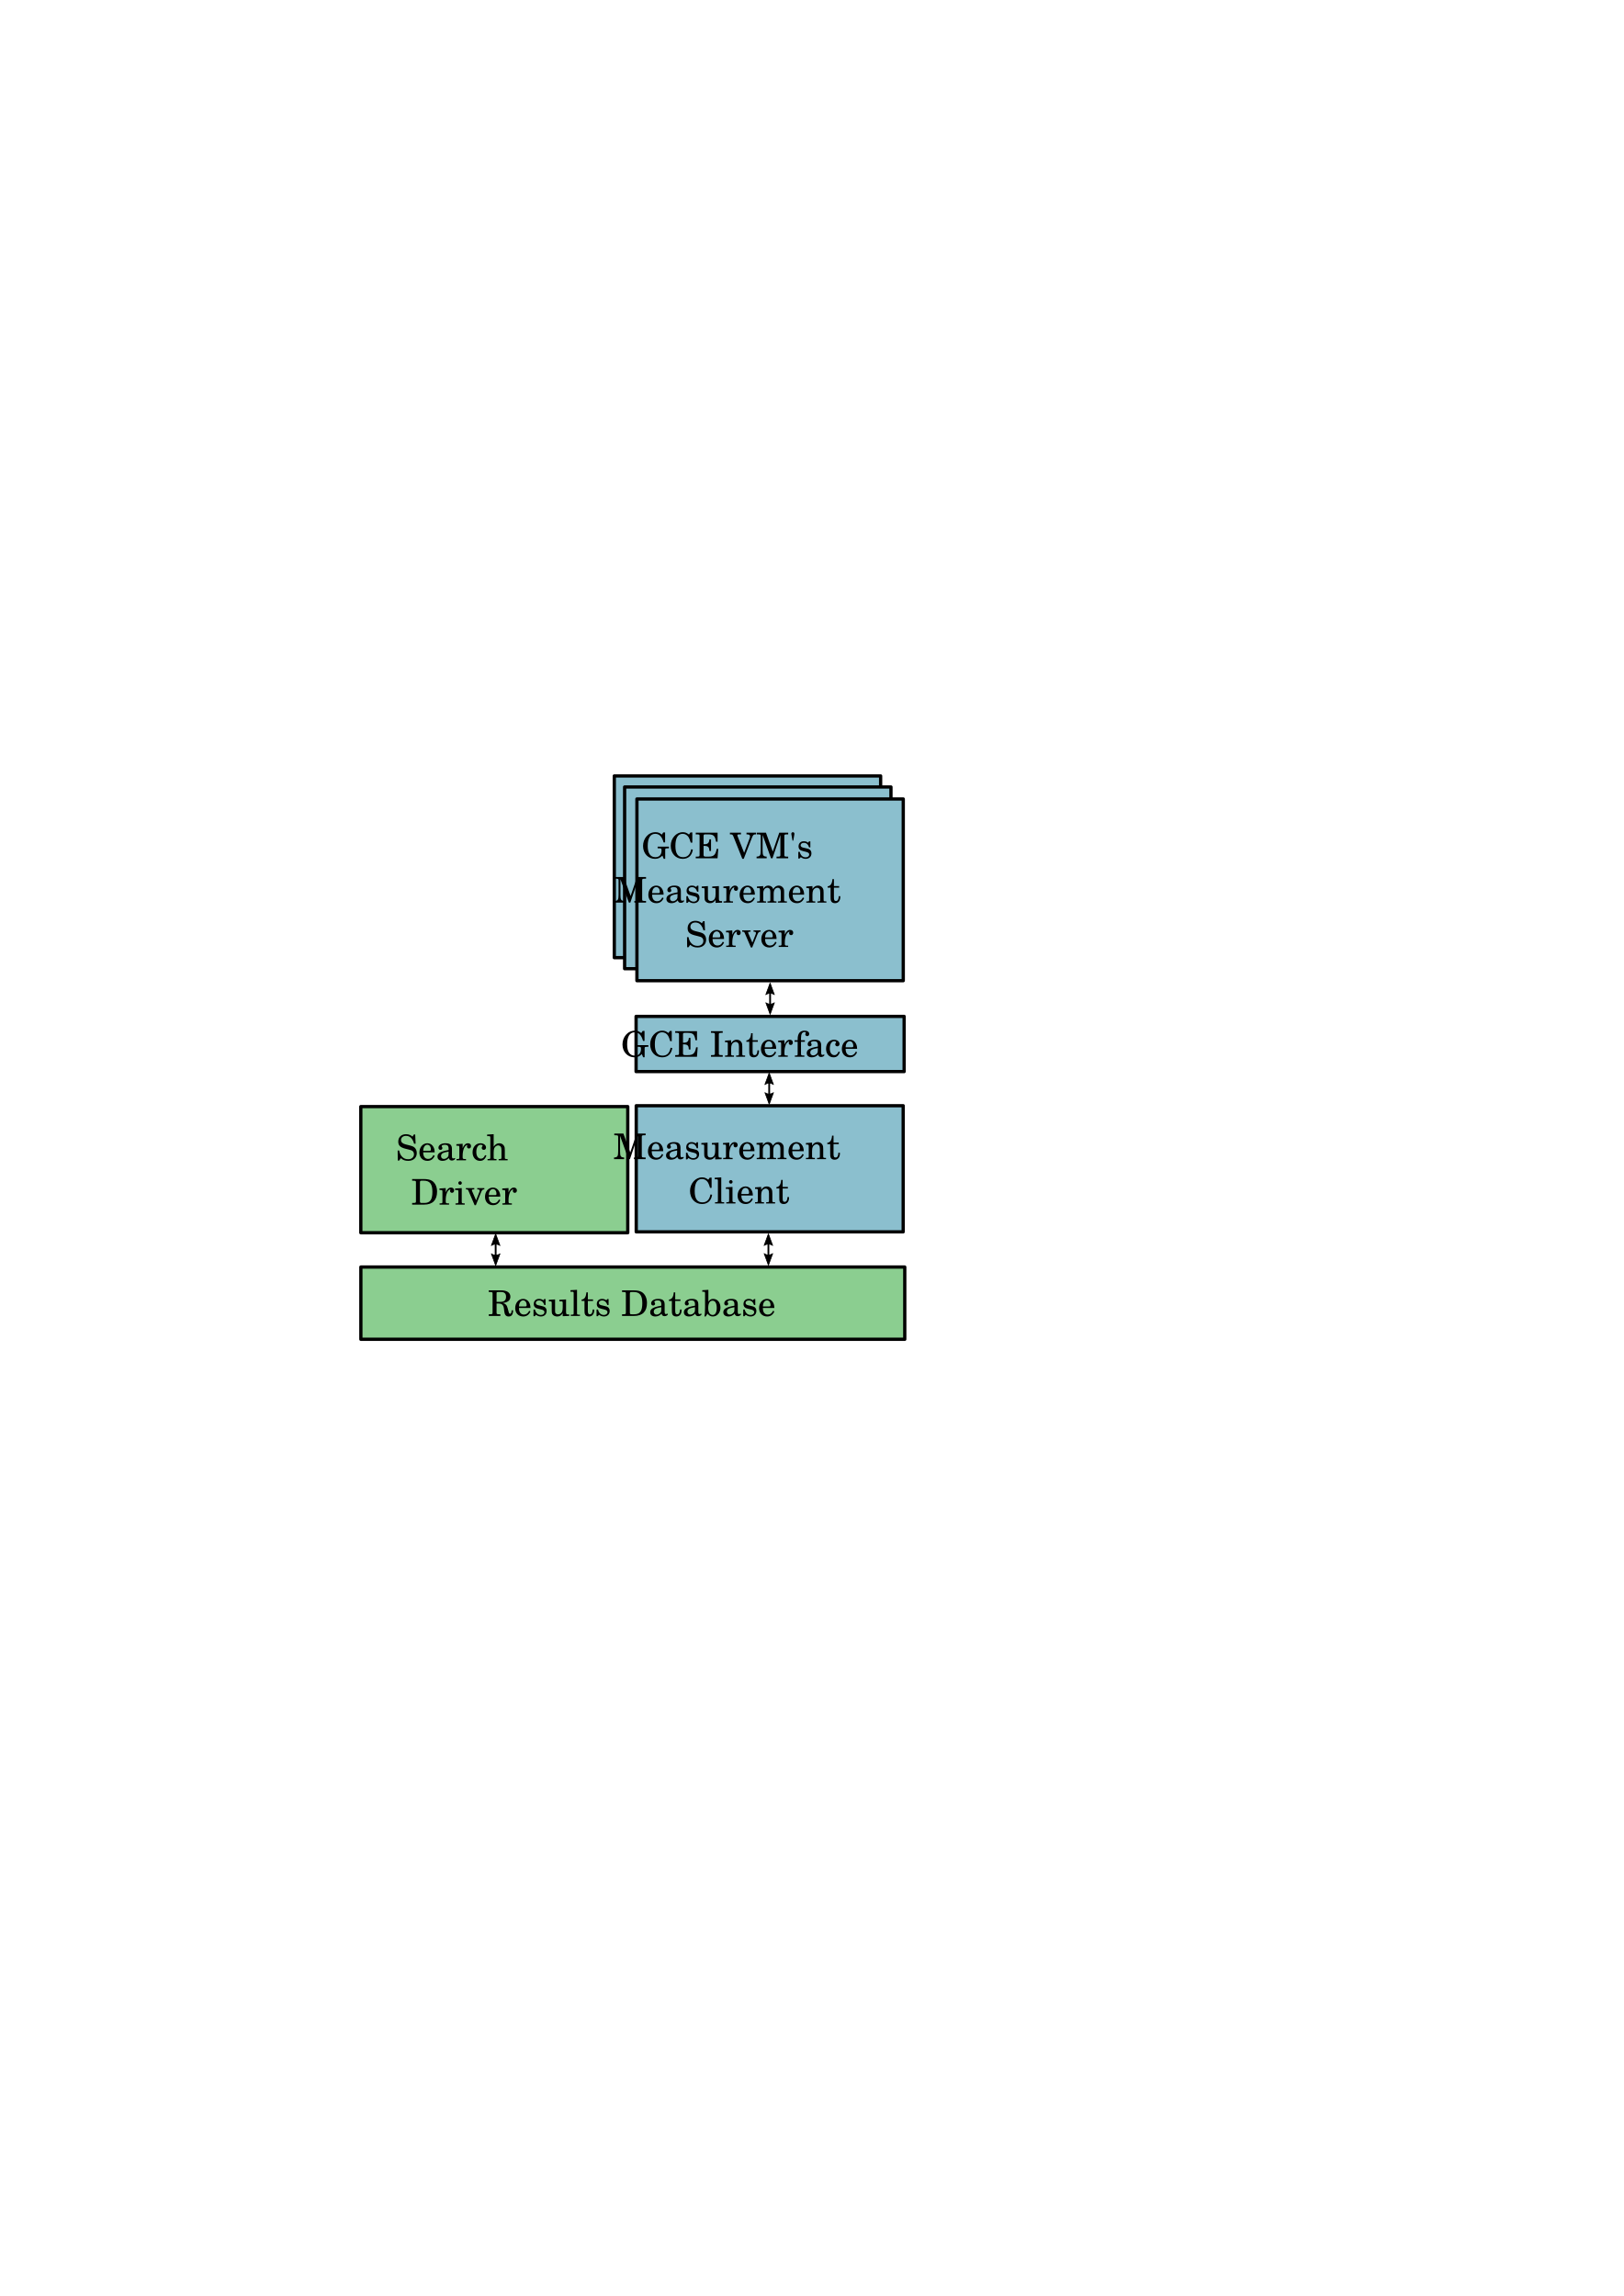
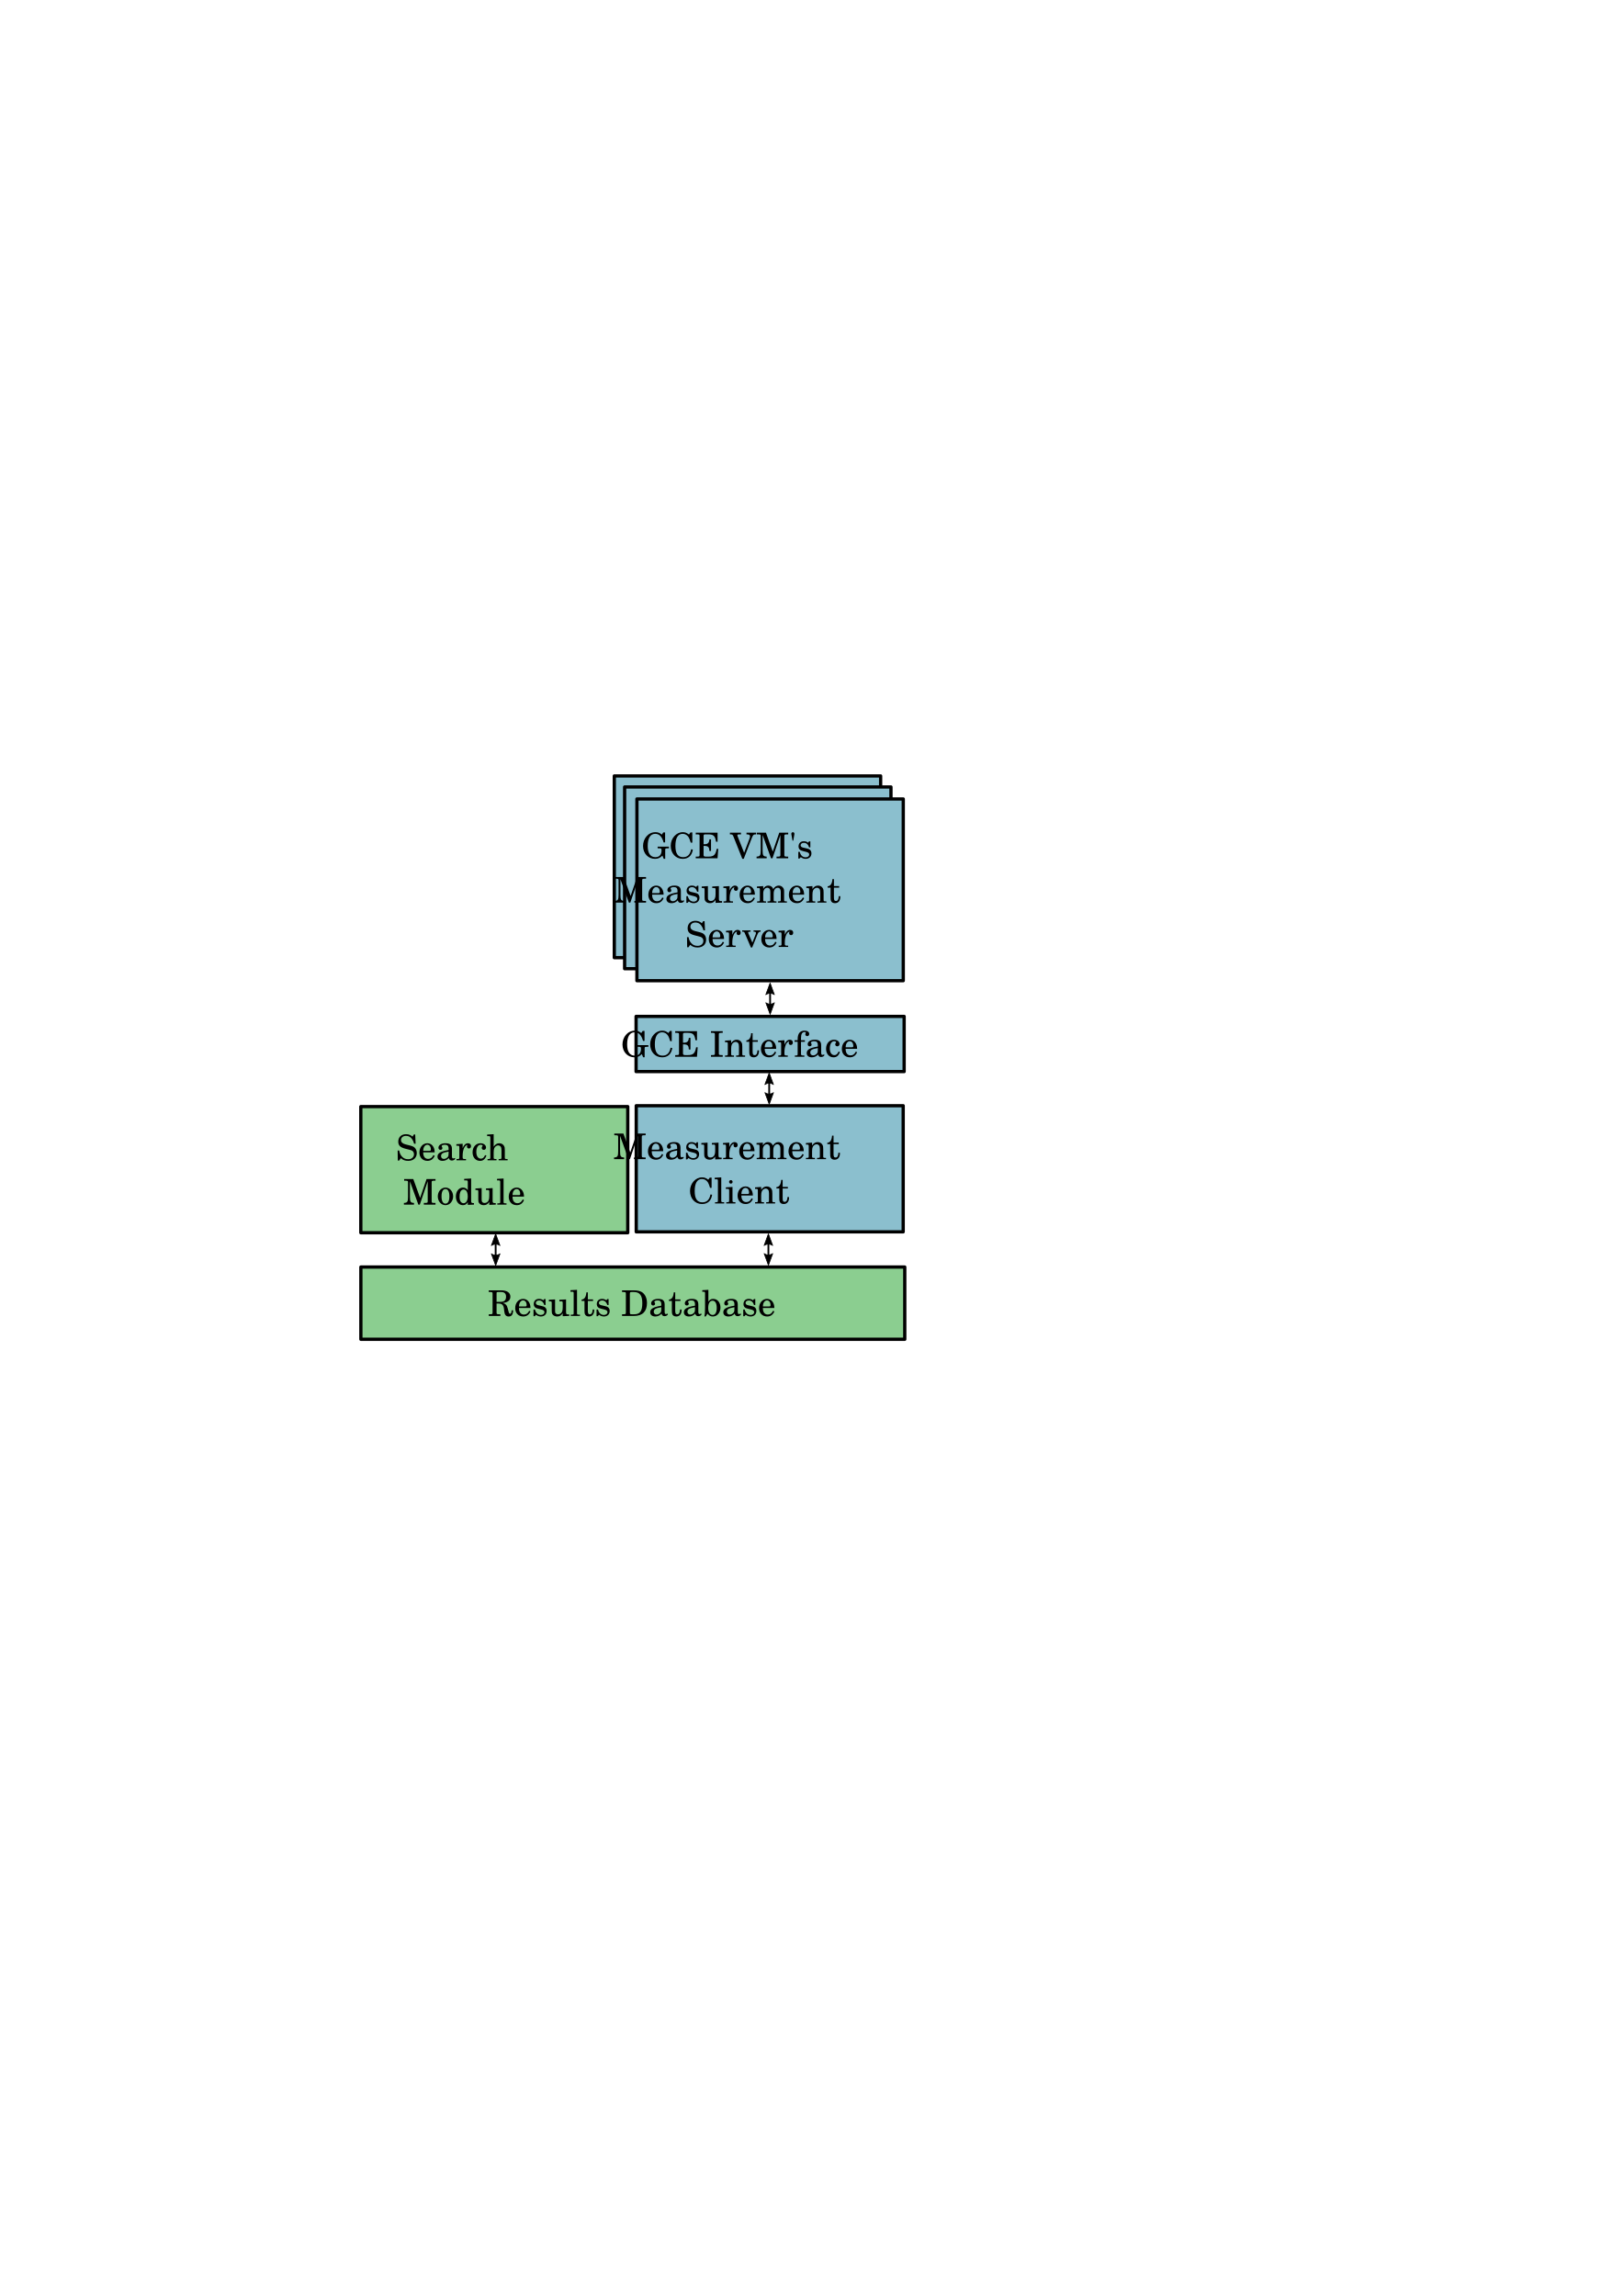
<svg xmlns="http://www.w3.org/2000/svg" xmlns:ns1="http://www.openswatchbook.org/uri/2009/osb" width="210mm" height="297mm" viewBox="0 0 744.094 1052.362" id="svg2" version="1.1">
  <defs id="defs4">
    <marker style="overflow:visible;" id="Arrow2Mend" refX="0.0" refY="0.0" orient="auto">
      <path transform="scale(0.6) rotate(180) translate(0,0)" d="M 8.719,4.034 L -2.207,0.016 L 8.719,-4.002 C 6.973,-1.63 6.983,1.616 8.719,4.034 z " style="fill-rule:evenodd;stroke-width:0.625;stroke-linejoin:round;stroke:#000000;stroke-opacity:1;fill:#000000;fill-opacity:1" id="path5740" />
    </marker>
    <marker style="overflow:visible" id="Arrow2Mstart" refX="0.0" refY="0.0" orient="auto">
      <path transform="scale(0.6) translate(0,0)" d="M 8.719,4.034 L -2.207,0.016 L 8.719,-4.002 C 6.973,-1.63 6.983,1.616 8.719,4.034 z " style="fill-rule:evenodd;stroke-width:0.625;stroke-linejoin:round;stroke:#000000;stroke-opacity:1;fill:#000000;fill-opacity:1" id="path5737" />
    </marker>
    <marker style="overflow:visible" id="TriangleInL" refX="0.0" refY="0.0" orient="auto">
      <path transform="scale(-0.8)" style="fill-rule:evenodd;stroke:#000000;stroke-width:1pt;stroke-opacity:1;fill:#000000;fill-opacity:1" d="M 5.77,0.0 L -2.88,5.0 L -2.88,-5.0 L 5.77,0.0 z " id="path5846" />
    </marker>
    <marker style="overflow:visible;" id="marker7203" refX="0.0" refY="0.0" orient="auto">
      <path transform="scale(0.8) rotate(180) translate(12.5,0)" style="fill-rule:evenodd;stroke:#000000;stroke-width:1pt;stroke-opacity:1;fill:#000000;fill-opacity:1" d="M 0.0,0.0 L 5.0,-5.0 L -12.5,0.0 L 5.0,5.0 L 0.0,0.0 z " id="path7205" />
    </marker>
    <marker style="overflow:visible" id="Tail" refX="0.0" refY="0.0" orient="auto">
      <g style="stroke:#000000;stroke-opacity:1;fill:#000000;fill-opacity:1" transform="scale(-1.2)" id="g5749">
        <path style="fill:#000000;fill-rule:evenodd;stroke:#000000;stroke-width:0.8;stroke-linecap:round;stroke-opacity:1;fill-opacity:1" d="M -3.805,-3.959 L 0.544,0" id="path5751" />
        <path style="fill:#000000;fill-rule:evenodd;stroke:#000000;stroke-width:0.8;stroke-linecap:round;stroke-opacity:1;fill-opacity:1" d="M -1.287,-3.959 L 3.062,0" id="path5753" />
        <path style="fill:#000000;fill-rule:evenodd;stroke:#000000;stroke-width:0.8;stroke-linecap:round;stroke-opacity:1;fill-opacity:1" d="M 1.305,-3.959 L 5.654,0" id="path5755" />
        <path style="fill:#000000;fill-rule:evenodd;stroke:#000000;stroke-width:0.8;stroke-linecap:round;stroke-opacity:1;fill-opacity:1" d="M -3.805,4.178 L 0.544,0.22" id="path5757" />
        <path style="fill:#000000;fill-rule:evenodd;stroke:#000000;stroke-width:0.8;stroke-linecap:round;stroke-opacity:1;fill-opacity:1" d="M -1.287,4.178 L 3.062,0.22" id="path5759" />
        <path style="fill:#000000;fill-rule:evenodd;stroke:#000000;stroke-width:0.8;stroke-linecap:round;stroke-opacity:1;fill-opacity:1" d="M 1.305,4.178 L 5.654,0.22" id="path5761" />
      </g>
    </marker>
    <marker style="overflow:visible;" id="Arrow1Lend" refX="0.0" refY="0.0" orient="auto">
      <path transform="scale(0.8) rotate(180) translate(12.5,0)" style="fill-rule:evenodd;stroke:#000000;stroke-width:1pt;stroke-opacity:1;fill:#000000;fill-opacity:1" d="M 0.0,0.0 L 5.0,-5.0 L -12.5,0.0 L 5.0,5.0 L 0.0,0.0 z " id="path5716" />
    </marker>
    <marker style="overflow:visible;" id="Arrow2Lend" refX="0.0" refY="0.0" orient="auto">
      <path transform="scale(1.1) rotate(180) translate(1,0)" d="M 8.719,4.034 L -2.207,0.016 L 8.719,-4.002 C 6.973,-1.63 6.983,1.616 8.719,4.034 z " style="fill-rule:evenodd;stroke-width:0.625;stroke-linejoin:round;stroke:#000000;stroke-opacity:1;fill:#000000;fill-opacity:1" id="path5734" />
    </marker>
    <marker style="overflow:visible" id="Arrow1Lstart" refX="0.0" refY="0.0" orient="auto">
      <path transform="scale(0.8) translate(12.5,0)" style="fill-rule:evenodd;stroke:#000000;stroke-width:1pt;stroke-opacity:1;fill:#000000;fill-opacity:1" d="M 0.0,0.0 L 5.0,-5.0 L -12.5,0.0 L 5.0,5.0 L 0.0,0.0 z " id="path5713" />
    </marker>
    <linearGradient ns1:paint="solid" id="linearGradient5594">
      <stop id="stop5596" offset="0" style="stop-color:#dc00ff;stop-opacity:1;" />
    </linearGradient>
    <marker style="overflow:visible" id="Arrow2Mstart-8" refX="0" refY="0" orient="auto">
      <path transform="scale(0.6,0.6)" d="M 8.719,4.034 -2.207,0.016 8.719,-4.002 c -1.745,2.372 -1.735,5.617 -6e-7,8.035 z" style="fill:#000000;fill-opacity:1;fill-rule:evenodd;stroke:#000000;stroke-width:0.625;stroke-linejoin:round;stroke-opacity:1" id="path5737-2" />
    </marker>
    <marker style="overflow:visible" id="Arrow2Mend-8" refX="0" refY="0" orient="auto">
      <path transform="scale(-0.6,-0.6)" d="M 8.719,4.034 -2.207,0.016 8.719,-4.002 c -1.745,2.372 -1.735,5.617 -6e-7,8.035 z" style="fill:#000000;fill-opacity:1;fill-rule:evenodd;stroke:#000000;stroke-width:0.625;stroke-linejoin:round;stroke-opacity:1" id="path5740-5" />
    </marker>
    <marker style="overflow:visible" id="Arrow2Mstart-8-8" refX="0" refY="0" orient="auto">
      <path transform="scale(0.6,0.6)" d="M 8.719,4.034 -2.207,0.016 8.719,-4.002 c -1.745,2.372 -1.735,5.617 -6e-7,8.035 z" style="fill:#000000;fill-opacity:1;fill-rule:evenodd;stroke:#000000;stroke-width:0.625;stroke-linejoin:round;stroke-opacity:1" id="path5737-2-4" />
    </marker>
    <marker style="overflow:visible" id="Arrow2Mend-8-4" refX="0" refY="0" orient="auto">
      <path transform="scale(-0.6,-0.6)" d="M 8.719,4.034 -2.207,0.016 8.719,-4.002 c -1.745,2.372 -1.735,5.617 -6e-7,8.035 z" style="fill:#000000;fill-opacity:1;fill-rule:evenodd;stroke:#000000;stroke-width:0.625;stroke-linejoin:round;stroke-opacity:1" id="path5740-5-4" />
    </marker>
    <marker style="overflow:visible" id="Arrow2Mstart-8-8-2" refX="0" refY="0" orient="auto">
      <path transform="scale(0.6,0.6)" d="M 8.719,4.034 -2.207,0.016 8.719,-4.002 c -1.745,2.372 -1.735,5.617 -6e-7,8.035 z" style="fill:#000000;fill-opacity:1;fill-rule:evenodd;stroke:#000000;stroke-width:0.625;stroke-linejoin:round;stroke-opacity:1" id="path5737-2-4-1" />
    </marker>
    <marker style="overflow:visible" id="Arrow2Mend-8-4-8" refX="0" refY="0" orient="auto">
      <path transform="scale(-0.6,-0.6)" d="M 8.719,4.034 -2.207,0.016 8.719,-4.002 c -1.745,2.372 -1.735,5.617 -6e-7,8.035 z" style="fill:#000000;fill-opacity:1;fill-rule:evenodd;stroke:#000000;stroke-width:0.625;stroke-linejoin:round;stroke-opacity:1" id="path5740-5-4-8" />
    </marker>
  </defs>
  <g id="layer1">
    <rect y="355.653" x="281.512" height="83.285" width="122.055" id="rect3348-0-6-4" style="fill:#8bbfce;fill-opacity:1;fill-rule:evenodd;stroke:#000000;stroke-width:1.5;stroke-linecap:butt;stroke-linejoin:round;stroke-miterlimit:4;stroke-dasharray:none;stroke-opacity:1" />
    <rect y="507.203" x="165.347" height="57.813" width="122.336" id="rect3348" style="fill:#8bce90;fill-opacity:1;fill-rule:evenodd;stroke:#000000;stroke-width:1.5;stroke-linecap:butt;stroke-linejoin:round;stroke-miterlimit:4;stroke-dasharray:none;stroke-opacity:1" />
    <rect y="580.737" x="165.374" height="33.114" width="249.251" id="rect3348-08" style="fill:#8bce90;fill-opacity:1;fill-rule:evenodd;stroke:#000000;stroke-width:1.5;stroke-linecap:butt;stroke-linejoin:round;stroke-miterlimit:4;stroke-dasharray:none;stroke-opacity:1" />
    <path id="path7177" d="m 227.148,566.607 0,12.352" style="fill:none;fill-rule:evenodd;stroke:#000000;stroke-width:0.824;stroke-linecap:butt;stroke-linejoin:miter;stroke-miterlimit:3.8;stroke-dasharray:none;stroke-opacity:1;marker-start:url(#Arrow2Mstart);marker-end:url(#Arrow2Mend)" />
    <path id="path7177-5" d="m 352.138,566.602 0,12.24" style="fill:none;fill-rule:evenodd;stroke:#000000;stroke-width:0.82;stroke-linecap:butt;stroke-linejoin:miter;stroke-miterlimit:3.8;stroke-dasharray:none;stroke-opacity:1;marker-start:url(#Arrow2Mstart-8);marker-end:url(#Arrow2Mend-8)" />
    <text id="text10538" y="603.16" x="223.562" style="font-style:normal;font-variant:normal;font-weight:normal;font-stretch:normal;font-size:20px;line-height:125%;font-family:'TeX Gyre Schola';-inkscape-font-specification:'TeX Gyre Schola';letter-spacing:0px;word-spacing:0px;fill:#000000;fill-opacity:1;stroke:none;stroke-width:1px;stroke-linecap:butt;stroke-linejoin:miter;stroke-opacity:1" xml:space="preserve">
      <tspan style="font-size:16.25px" y="603.16" x="223.562" id="tspan10540">Results Database</tspan>
    </text>
    <text id="text10538-0" y="531.819" x="226.62" style="font-style:normal;font-variant:normal;font-weight:normal;font-stretch:normal;font-size:20px;line-height:125%;font-family:'TeX Gyre Schola';-inkscape-font-specification:'TeX Gyre Schola';text-align:center;letter-spacing:0px;word-spacing:0px;text-anchor:middle;fill:#000000;fill-opacity:1;stroke:none;stroke-width:1px;stroke-linecap:butt;stroke-linejoin:miter;stroke-opacity:1" xml:space="preserve">
      <tspan style="font-size:16.25px;text-align:center;text-anchor:middle" y="531.819" x="228.874" id="tspan10540-3">Search </tspan>
-       <tspan style="font-size:16.25px;text-align:center;text-anchor:middle" y="552.132" x="226.62" id="tspan20662">Driver</tspan>
+       <tspan style="font-size:16.25px;text-align:center;text-anchor:middle" y="552.132" x="226.62" id="tspan20662">Module</tspan>
    </text>
    <rect y="506.799" x="291.567" height="57.813" width="122.336" id="rect3348-0" style="fill:#8bbfce;fill-opacity:1;fill-rule:evenodd;stroke:#000000;stroke-width:1.5;stroke-linecap:butt;stroke-linejoin:round;stroke-miterlimit:4;stroke-dasharray:none;stroke-opacity:1" />
    <text id="text10538-0-6" y="531.294" x="352.556" style="font-style:normal;font-variant:normal;font-weight:normal;font-stretch:normal;font-size:20px;line-height:125%;font-family:'TeX Gyre Schola';-inkscape-font-specification:'TeX Gyre Schola';letter-spacing:0px;word-spacing:0px;fill:#000000;fill-opacity:1;stroke:none;stroke-width:1px;stroke-linecap:butt;stroke-linejoin:miter;stroke-opacity:1" xml:space="preserve">
      <tspan style="font-size:16.25px;text-align:center;text-anchor:middle" y="531.294" x="354.81" id="tspan10540-3-6">Measurement </tspan>
      <tspan id="tspan10578" style="font-size:16.25px;text-align:center;text-anchor:middle" y="551.606" x="352.556">Client</tspan>
    </text>
    <rect y="465.859" x="291.497" height="25.292" width="122.842" id="rect3348-0-3" style="fill:#8bbfce;fill-opacity:1;fill-rule:evenodd;stroke:#000000;stroke-width:1.5;stroke-linecap:butt;stroke-linejoin:round;stroke-miterlimit:4;stroke-dasharray:none;stroke-opacity:1" />
    <path id="path7177-5-9" d="m 352.5,492.83 0,12.24" style="fill:none;fill-rule:evenodd;stroke:#000000;stroke-width:0.82;stroke-linecap:butt;stroke-linejoin:miter;stroke-miterlimit:3.8;stroke-dasharray:none;stroke-opacity:1;marker-start:url(#Arrow2Mstart-8-8);marker-end:url(#Arrow2Mend-8-4)" />
    <text id="text10538-0-6-8" y="484.371" x="352.861" style="font-style:normal;font-variant:normal;font-weight:normal;font-stretch:normal;font-size:20px;line-height:125%;font-family:'TeX Gyre Schola';-inkscape-font-specification:'TeX Gyre Schola';letter-spacing:0px;word-spacing:0px;fill:#000000;fill-opacity:1;stroke:none;stroke-width:1px;stroke-linecap:butt;stroke-linejoin:miter;stroke-opacity:1" xml:space="preserve">
      <tspan id="tspan10578-2" style="font-size:16.25px;text-align:center;text-anchor:middle" y="484.371" x="352.861">GCE Interface</tspan>
    </text>
    <path id="path7177-5-9-6" d="m 352.918,451.63 0,12.24" style="fill:none;fill-rule:evenodd;stroke:#000000;stroke-width:0.82;stroke-linecap:butt;stroke-linejoin:miter;stroke-miterlimit:3.8;stroke-dasharray:none;stroke-opacity:1;marker-start:url(#Arrow2Mstart-8-8-2);marker-end:url(#Arrow2Mend-8-4-8)" />
    <rect y="360.712" x="286.245" height="83.285" width="122.055" id="rect3348-0-6-2" style="fill:#8bbfce;fill-opacity:1;fill-rule:evenodd;stroke:#000000;stroke-width:1.5;stroke-linecap:butt;stroke-linejoin:round;stroke-miterlimit:4;stroke-dasharray:none;stroke-opacity:1" />
    <rect y="366.206" x="291.883" height="83.285" width="122.055" id="rect3348-0-6" style="fill:#8bbfce;fill-opacity:1;fill-rule:evenodd;stroke:#000000;stroke-width:1.5;stroke-linecap:butt;stroke-linejoin:round;stroke-miterlimit:4;stroke-dasharray:none;stroke-opacity:1" />
    <text id="text10538-0-6-0" y="393.402" x="352.731" style="font-style:normal;font-variant:normal;font-weight:normal;font-stretch:normal;font-size:20px;line-height:125%;font-family:'TeX Gyre Schola';-inkscape-font-specification:'TeX Gyre Schola';letter-spacing:0px;word-spacing:0px;fill:#000000;fill-opacity:1;stroke:none;stroke-width:1px;stroke-linecap:butt;stroke-linejoin:miter;stroke-opacity:1" xml:space="preserve">
      <tspan id="tspan17553" style="font-size:16.25px;text-align:center;text-anchor:middle" y="393.402" x="354.985">GCE VM's </tspan>
      <tspan id="tspan17551" style="font-size:16.25px;text-align:center;text-anchor:middle" y="413.715" x="354.985">Measurement </tspan>
      <tspan id="tspan10578-1" style="font-size:16.25px;text-align:center;text-anchor:middle" y="434.027" x="352.731">Server</tspan>
    </text>
  </g>
</svg>
